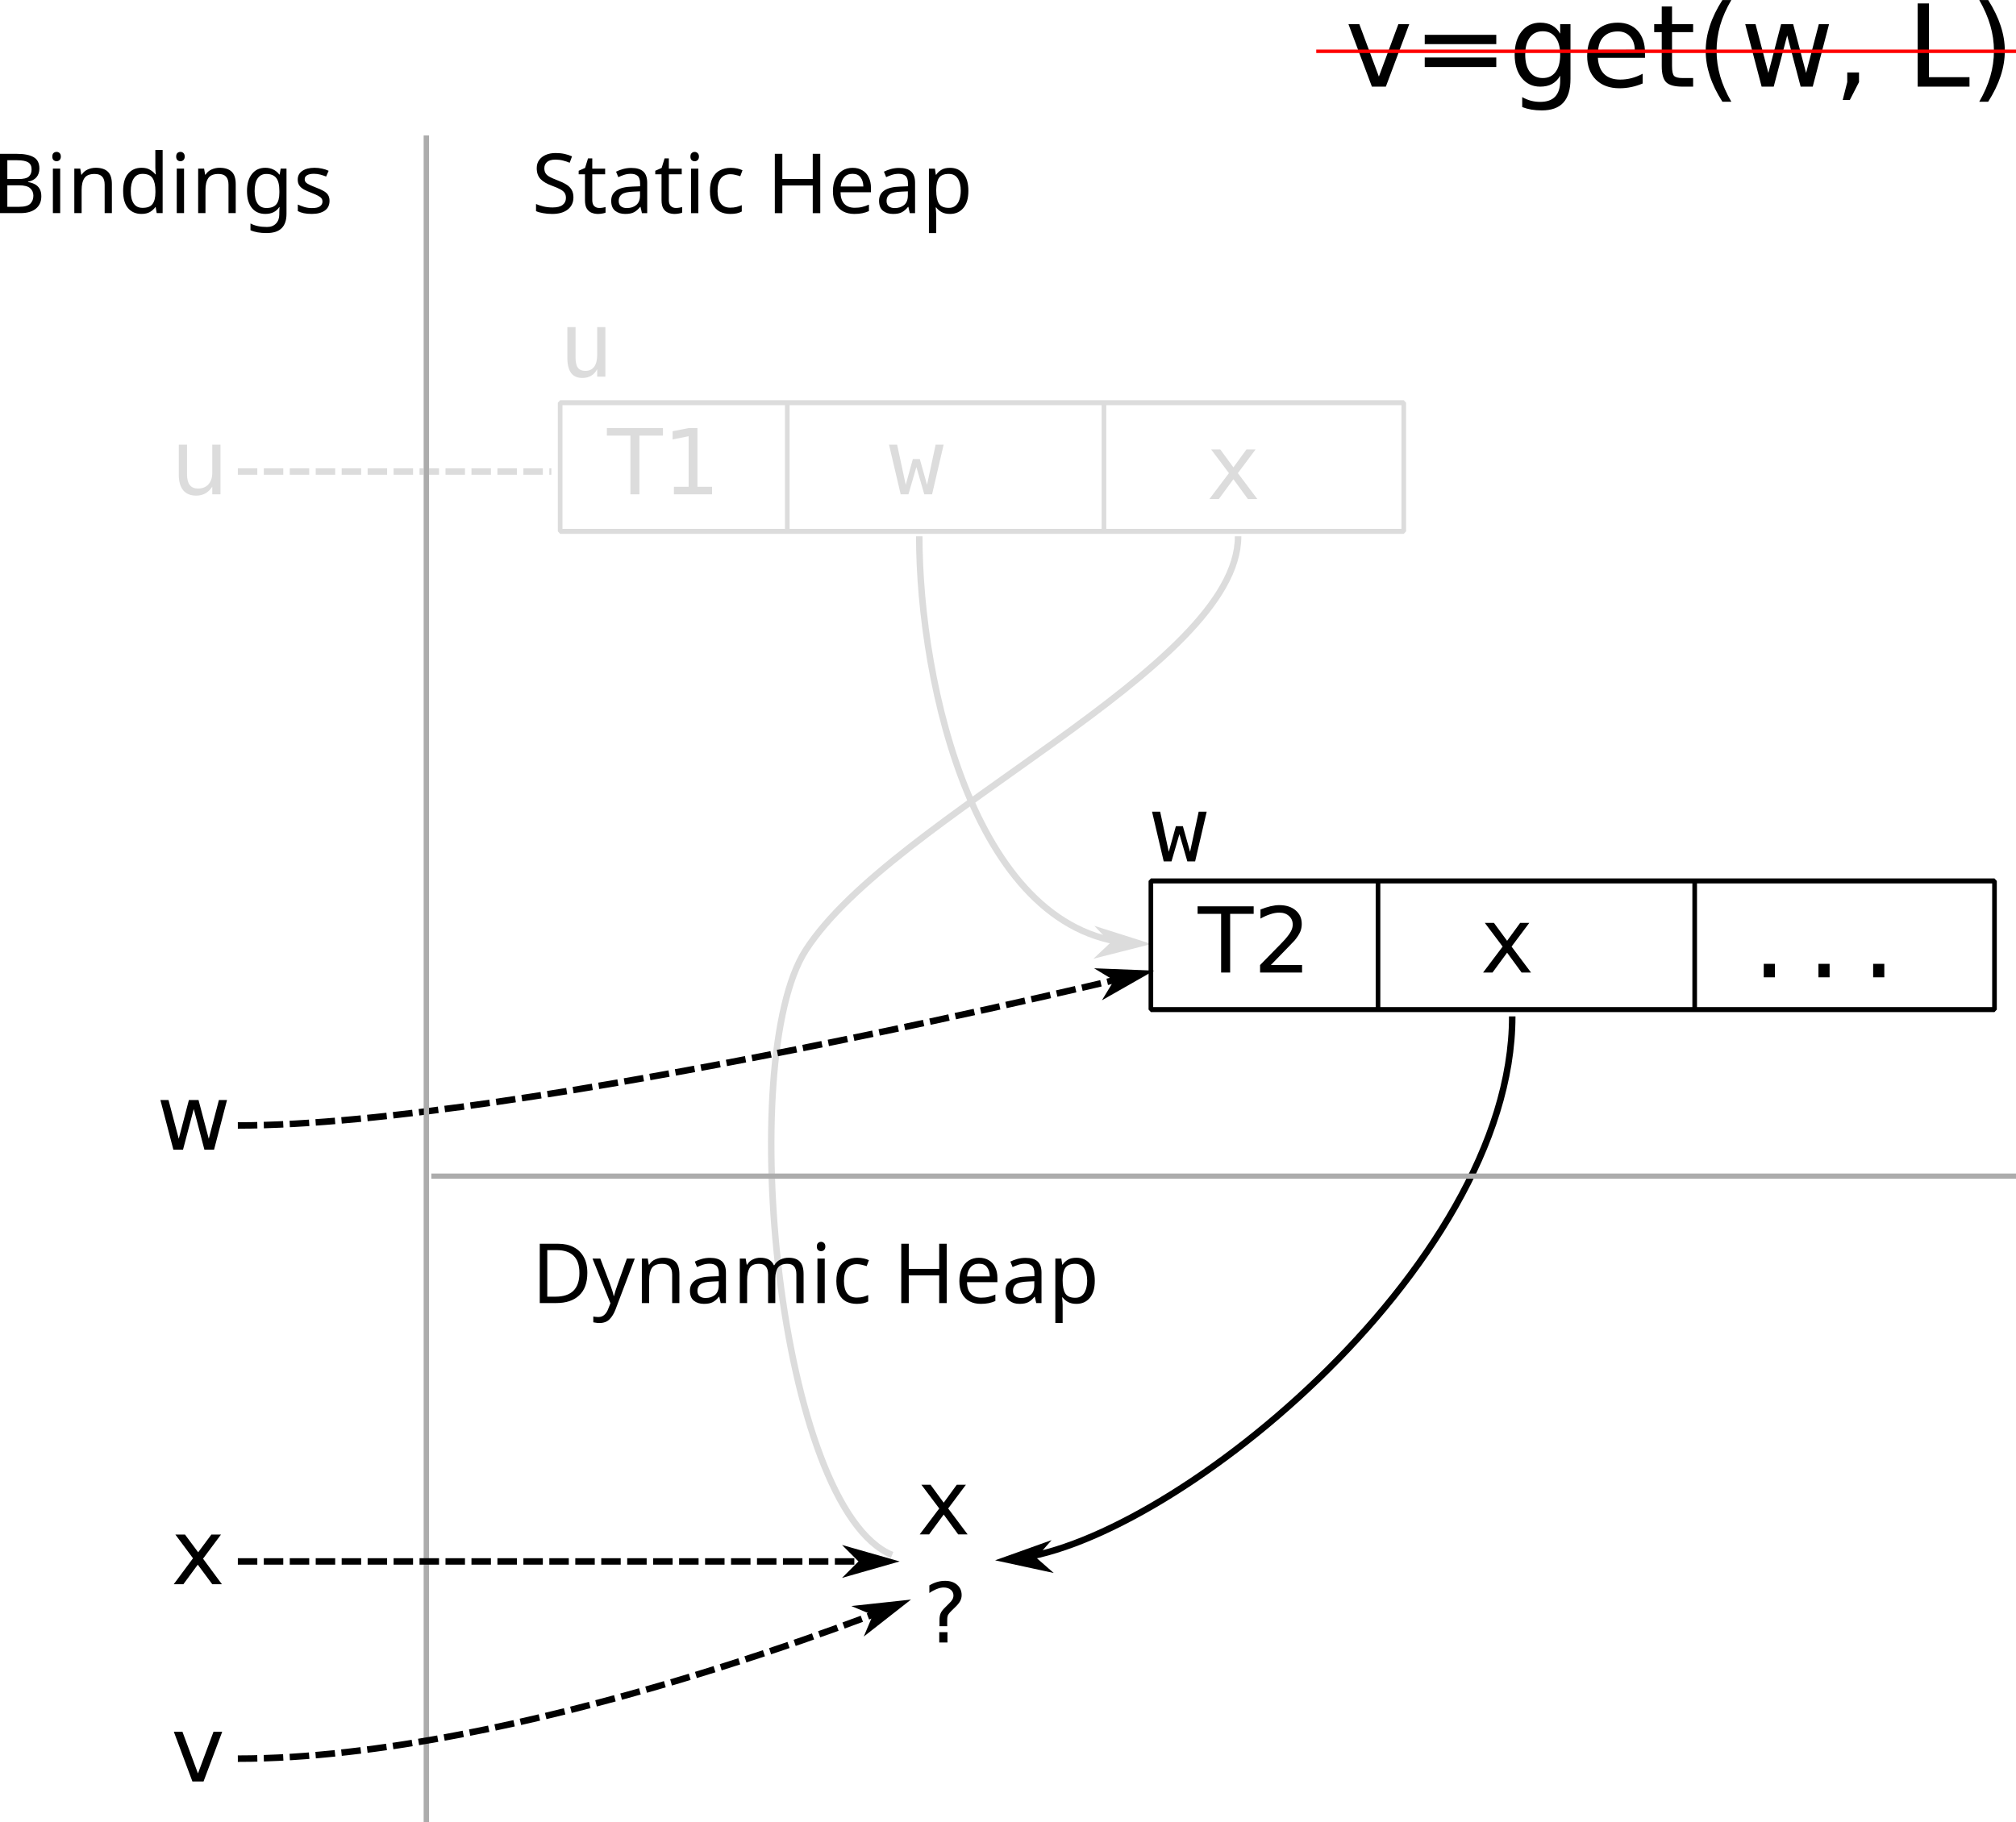
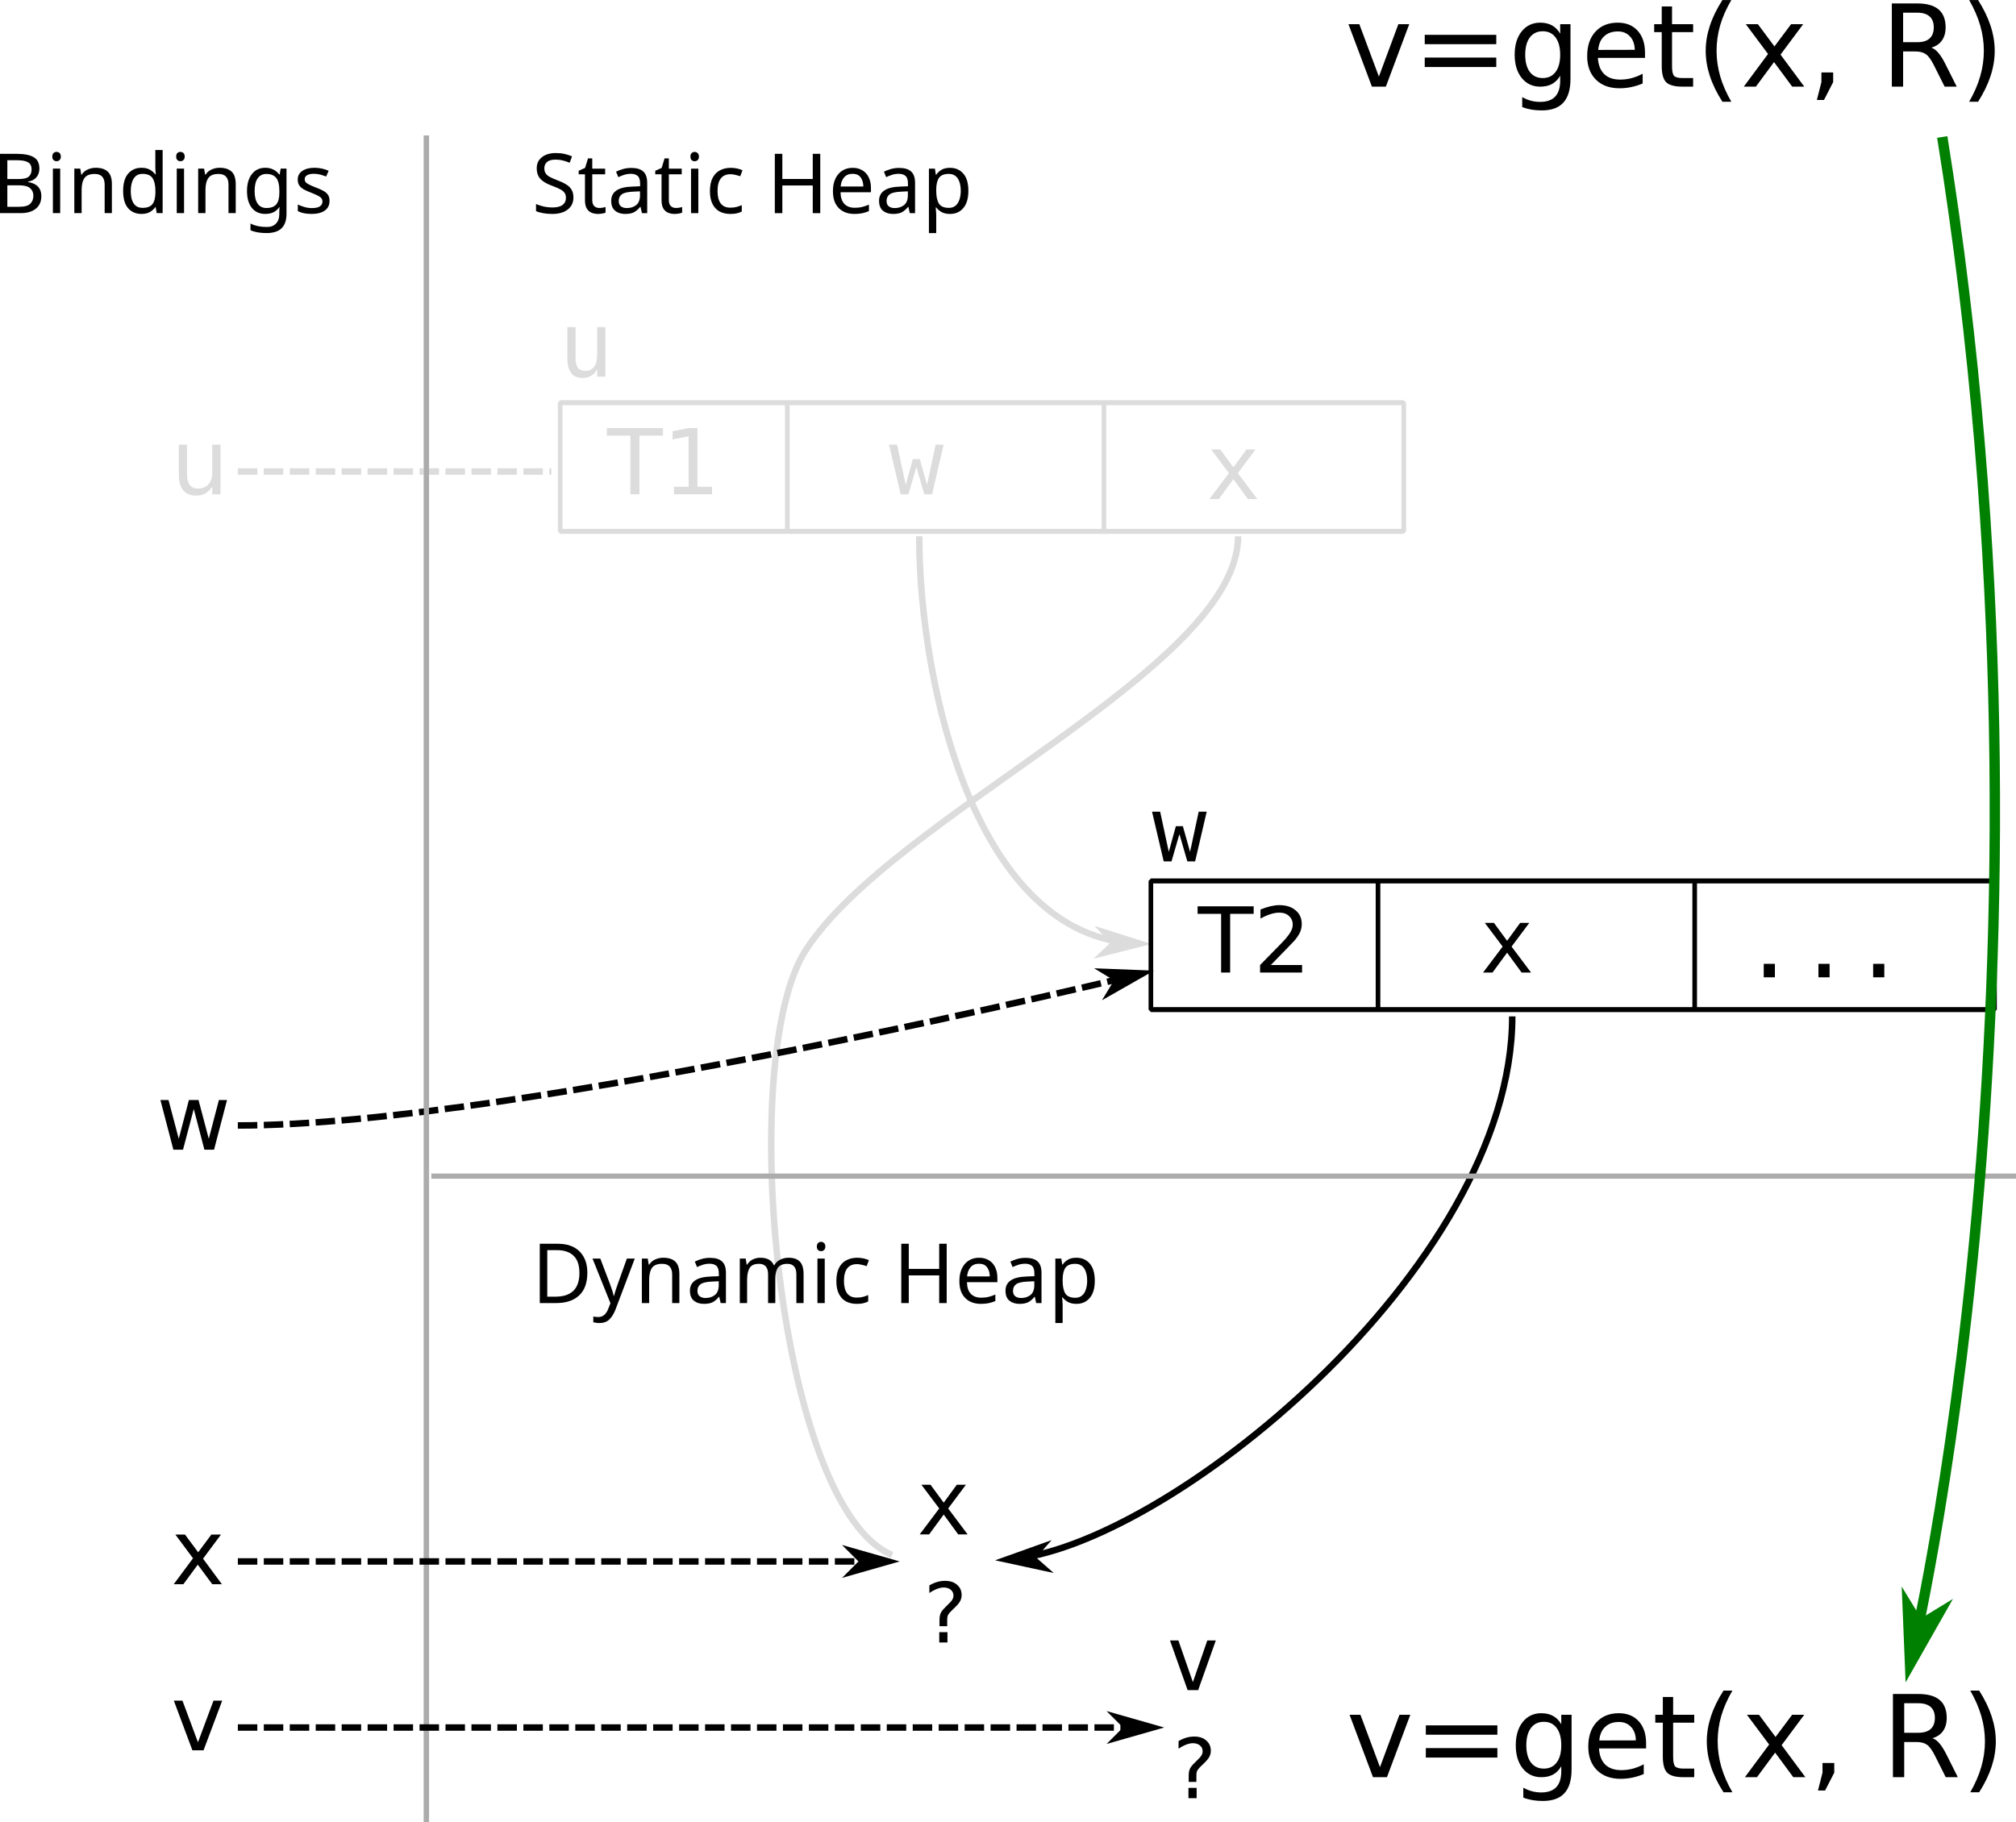
<svg xmlns="http://www.w3.org/2000/svg" id="svg2" version="1.1" width="388.334" height="350.986" xml:space="preserve">
  <defs id="defs6">
    <marker orient="auto" refY="0" refX="0" id="Arrow1Mend" style="overflow:visible">
      <path id="path4114" d="M 0,0 5,-5 -12.5,0 5,5 0,0 z" style="fill-rule:evenodd;stroke:#000000;stroke-width:1pt;marker-start:none" transform="matrix(-0.4,0,0,-0.4,-4,0)" />
    </marker>
    <marker orient="auto" refY="0" refX="0" id="Arrow1Lend" style="overflow:visible">
      <path id="path4108" d="M 0,0 5,-5 -12.5,0 5,5 0,0 z" style="fill-rule:evenodd;stroke:#000000;stroke-width:1pt;marker-start:none" transform="matrix(-0.8,0,0,-0.8,-10,0)" />
    </marker>
    <marker orient="auto" refY="0" refX="0" id="Arrow1Mend-3" style="overflow:visible">
      <path id="path4114-1" d="M 0,0 5,-5 -12.5,0 5,5 0,0 z" style="fill-rule:evenodd;stroke:#000000;stroke-width:1pt;marker-start:none" transform="matrix(-0.4,0,0,-0.4,-4,0)" />
    </marker>
    <marker orient="auto" refY="0" refX="0" id="Arrow1Mend-38" style="overflow:visible">
      <path id="path4114-2" d="M 0,0 5,-5 -12.5,0 5,5 0,0 z" style="fill-rule:evenodd;stroke:#000000;stroke-width:1pt;marker-start:none" transform="matrix(-0.4,0,0,-0.4,-4,0)" />
    </marker>
    <marker orient="auto" refY="0" refX="0" id="Arrow1Mend-5" style="overflow:visible">
      <path id="path4114-8" d="M 0,0 5,-5 -12.5,0 5,5 0,0 z" style="fill-rule:evenodd;stroke:#000000;stroke-width:1pt;marker-start:none" transform="matrix(-0.4,0,0,-0.4,-4,0)" />
    </marker>
    <marker orient="auto" refY="0" refX="0" id="Arrow1Mend-8" style="overflow:visible">
      <path id="path4114-6" d="M 0,0 5,-5 -12.5,0 5,5 0,0 z" style="fill-rule:evenodd;stroke:#000000;stroke-width:1pt;marker-start:none" transform="matrix(-0.4,0,0,-0.4,-4,0)" />
    </marker>
    <marker orient="auto" refY="0" refX="0" id="Arrow1Mend-52" style="overflow:visible">
      <path id="path4114-3" d="M 0,0 5,-5 -12.5,0 5,5 0,0 z" style="fill-rule:evenodd;stroke:#000000;stroke-width:1pt;marker-start:none" transform="matrix(-0.4,0,0,-0.4,-4,0)" />
    </marker>
    <marker orient="auto" refY="0" refX="0" id="Arrow1Mend-4" style="overflow:visible">
      <path id="path4114-7" d="M 0,0 5,-5 -12.5,0 5,5 0,0 z" style="fill-rule:evenodd;stroke:#000000;stroke-width:1pt;marker-start:none" transform="matrix(-0.4,0,0,-0.4,-4,0)" />
    </marker>
    <marker orient="auto" refY="0" refX="0" id="Arrow1Mend-49" style="overflow:visible">
      <path id="path4114-24" d="M 0,0 5,-5 -12.5,0 5,5 0,0 z" style="fill-rule:evenodd;stroke:#000000;stroke-width:1pt;marker-start:none" transform="matrix(-0.4,0,0,-0.4,-4,0)" />
    </marker>
    <marker orient="auto" refY="0" refX="0" id="Arrow1Mend-6" style="overflow:visible">
      <path id="path4114-5" d="M 0,0 5,-5 -12.5,0 5,5 0,0 z" style="fill-rule:evenodd;stroke:#000000;stroke-width:1pt;marker-start:none" transform="matrix(-0.4,0,0,-0.4,-4,0)" />
    </marker>
    <marker orient="auto" refY="0" refX="0" id="Arrow1Mend-61" style="overflow:visible">
      <path id="path4114-79" d="M 0,0 5,-5 -12.5,0 5,5 0,0 z" style="fill-rule:evenodd;stroke:#000000;stroke-width:1pt;marker-start:none" transform="matrix(-0.4,0,0,-0.4,-4,0)" />
    </marker>
    <marker orient="auto" refY="0" refX="0" id="marker5667" style="overflow:visible">
      <path id="path5669" d="M 0,0 5,-5 -12.5,0 5,5 0,0 z" style="fill-rule:evenodd;stroke:#000000;stroke-width:1pt;marker-start:none" transform="matrix(-0.4,0,0,-0.4,-4,0)" />
    </marker>
    <marker orient="auto" refY="0" refX="0" id="marker5671" style="overflow:visible">
      <path id="path5673" d="M 0,0 5,-5 -12.5,0 5,5 0,0 z" style="fill-rule:evenodd;stroke:#000000;stroke-width:1pt;marker-start:none" transform="matrix(-0.4,0,0,-0.4,-4,0)" />
    </marker>
    <marker orient="auto" refY="0" refX="0" id="Arrow1Mend-60" style="overflow:visible">
      <path id="path4114-9" d="M 0,0 5,-5 -12.5,0 5,5 0,0 z" style="fill-rule:evenodd;stroke:#000000;stroke-width:1pt;marker-start:none" transform="matrix(-0.4,0,0,-0.4,-4,0)" />
    </marker>
    <marker orient="auto" refY="0" refX="0" id="Arrow1Mend-64" style="overflow:visible">
      <path id="path4114-70" d="M 0,0 5,-5 -12.5,0 5,5 0,0 z" style="fill-rule:evenodd;stroke:#000000;stroke-width:1pt;marker-start:none" transform="matrix(-0.4,0,0,-0.4,-4,0)" />
    </marker>
    <marker orient="auto" refY="0" refX="0" id="Arrow1Mend-81" style="overflow:visible">
      <path id="path4114-4" d="M 0,0 5,-5 -12.5,0 5,5 0,0 z" style="fill-rule:evenodd;stroke:#000000;stroke-width:1pt;marker-start:none" transform="matrix(-0.4,0,0,-0.4,-4,0)" />
    </marker>
    <marker orient="auto" refY="0" refX="0" id="Arrow1MendM" style="overflow:visible">
      <path id="path21067" d="M 0,0 5,-5 -12.5,0 5,5 0,0 z" style="marker-start:none;stroke:#dcdcdc;stroke-width:1pt;fill:#dcdcdc;fill-rule:evenodd" transform="matrix(-0.4,0,0,-0.4,-4,0)" />
    </marker>
    <marker orient="auto" refY="0" refX="0" id="Arrow1Mendg" style="overflow:visible">
      <path id="path21070" d="M 0,0 5,-5 -12.5,0 5,5 0,0 z" style="marker-start:none;stroke:#dcdcdc;stroke-width:1pt;fill:#dcdcdc;fill-rule:evenodd" transform="matrix(-0.4,0,0,-0.4,-4,0)" />
    </marker>
    <marker orient="auto" refY="0" refX="0" id="Arrow1Mendr" style="overflow:visible">
      <path id="path21321" d="M 0,0 5,-5 -12.5,0 5,5 0,0 z" style="marker-start:none;stroke:#dcdcdc;stroke-width:1pt;fill:#dcdcdc;fill-rule:evenodd" transform="matrix(-0.4,0,0,-0.4,-4,0)" />
+     </marker>
+     <marker orient="auto" refY="0" refX="0" id="Arrow1Mend-84Z" style="overflow:visible">
+       <path id="path10418" d="M 0,0 5,-5 -12.5,0 5,5 0,0 z" style="fill:#008000;fill-rule:evenodd;stroke:#008000;stroke-width:1pt;marker-start:none" transform="matrix(-0.4,0,0,-0.4,-4,0)" />
+     </marker>
+     <marker orient="auto" refY="0" refX="0" id="Arrow1Mend-7" style="overflow:visible">
+       <path id="path4114-46" d="M 0,0 5,-5 -12.5,0 5,5 0,0 z" style="fill-rule:evenodd;stroke:#000000;stroke-width:1pt;marker-start:none" transform="matrix(-0.4,0,0,-0.4,-4,0)" />
+     </marker>
+     <marker orient="auto" refY="0" refX="0" id="Arrow1Mend-51" style="overflow:visible">
+       <path id="path4114-85" d="M 0,0 5,-5 -12.5,0 5,5 0,0 z" style="fill-rule:evenodd;stroke:#000000;stroke-width:1pt;marker-start:none" transform="matrix(-0.4,0,0,-0.4,-4,0)" />
    </marker>
  </defs>
  <g id="g10" transform="matrix(1.25,0,0,-1.25,101.9578,305.7391)" style="display:inline">
    <path id="path62" style="stroke-linejoin:miter;marker-end:url(#Arrow1Mendg);stroke-opacity:1;fill-opacity:1;stroke:#dcdcdc;stroke-linecap:butt;stroke-miterlimit:1;stroke-dasharray:none;stroke-width:1;marker-mid:none;fill:none" d="m 60.093,161.926 c 0,-22.67 8.641,-62.048 33.821,-62.783" />
    <path id="path92" style="stroke-linejoin:miter;enable-background:accumulate;marker-end:url(#Arrow1MendM);stroke-opacity:1;fill-opacity:1;color:#000000;stroke-dashoffset:0;visibility:visible;stroke:#dcdcdc;stroke-linecap:butt;stroke-miterlimit:1;marker:none;stroke-dasharray:none;overflow:visible;stroke-width:1;display:inline;fill:none" d="m 109.226,161.926 c 0,-20.36 -53.175,-42.932 -66.63,-63.798 C 31.673,81.19 38.306,12.186 55.911,4.905" />
    <path id="path98" style="color:#000000;fill:none;stroke:#000000;stroke-width:1;stroke-linecap:butt;stroke-linejoin:miter;stroke-miterlimit:1;stroke-opacity:1;stroke-dasharray:none;stroke-dashoffset:0;marker:none;marker-end:url(#Arrow1Mend);visibility:visible;display:inline;overflow:visible;enable-background:accumulate" d="m 151.471,87.926 c 0,-38.98 -53.822,-82.154 -77.723,-83.713" />
    <g id="g5809">
      <text transform="scale(1,-1)" style="font-size:14px;font-style:normal;font-variant:normal;font-weight:normal;font-stretch:normal;text-align:start;line-height:125%;writing-mode:lr-tb;text-anchor:start;font-family:Andale Mono;-inkscape-font-specification:Andale Mono" id="text26-9" x="95.964" y="-111.82">
        <tspan style="font-size:14px;font-style:normal;font-variant:normal;font-weight:normal;font-stretch:normal;text-align:start;line-height:125%;writing-mode:lr-tb;text-anchor:start;fill:#000000;fill-opacity:1;fill-rule:nonzero;stroke:none;font-family:Andale Mono;-inkscape-font-specification:Andale Mono" id="tspan28-5" x="95.964" y="-111.82">w</tspan>
      </text>
      <g id="g5153-4" transform="translate(91.03113,-73.71575)">
        <g id="g16-2">
          <text id="text18-6" transform="matrix(1,0,0,-1,12,168.4)" style="font-size:14px;font-style:normal;font-variant:normal;font-weight:normal;font-stretch:normal;text-align:start;line-height:125%;writing-mode:lr-tb;text-anchor:start;font-family:Bitstream Vera Sans;-inkscape-font-specification:Bitstream Vera Sans">
            <tspan id="tspan20-8" y="0" x="0" style="font-size:14px;font-style:normal;font-variant:normal;font-weight:normal;font-stretch:normal;text-align:start;line-height:125%;writing-mode:lr-tb;text-anchor:start;fill:#000000;fill-opacity:1;fill-rule:nonzero;stroke:none;font-family:Bitstream Vera Sans;-inkscape-font-specification:Bitstream Vera Sans">T2</tspan>
          </text>
        </g>
        <g id="g24-7">
          <text id="text26-8" transform="matrix(1,0,0,-1,47,168.4)" style="font-size:14px;font-style:normal;font-variant:normal;font-weight:normal;font-stretch:normal;text-align:start;line-height:125%;writing-mode:lr-tb;text-anchor:start;font-family:Andale Mono;-inkscape-font-specification:Andale Mono">
            <tspan id="tspan28-59" style="font-size:14px;font-style:normal;font-variant:normal;font-weight:normal;font-stretch:normal;text-align:start;line-height:125%;writing-mode:lr-tb;text-anchor:start;fill:#000000;fill-opacity:1;fill-rule:nonzero;stroke:none;font-family:Andale Mono;-inkscape-font-specification:Andale Mono" x="0" y="0"> x</tspan>
          </text>
        </g>
        <g id="g5121-8" transform="matrix(1,0,0,1.080744,0.7548638,-13.51353)">
          <path d="m 4,163.038 130,0 0,18.347 -130,0 0,-18.347 z" style="fill:none;stroke:#000000;stroke-width:0.714;stroke-linecap:butt;stroke-linejoin:miter;stroke-miterlimit:1;stroke-opacity:1;stroke-dasharray:none" id="path14-3" />
          <path d="m 39,163.038 0,18.347" style="fill:none;stroke:#000000;stroke-width:0.714;stroke-linecap:butt;stroke-linejoin:miter;stroke-miterlimit:1;stroke-opacity:1;stroke-dasharray:none" id="path22-6" />
          <path d="m 87.8,163.038 0,18.347" style="fill:none;stroke:#000000;stroke-width:0.714;stroke-linecap:butt;stroke-linejoin:miter;stroke-miterlimit:1;stroke-opacity:1;stroke-dasharray:none" id="path30-4" />
        </g>
        <g transform="translate(-42.1464,73.26363)" id="g48-3-7">
          <text id="text50-5-1" transform="matrix(1,0,0,-1,138,94.4)" style="font-size:14px;font-style:normal;font-variant:normal;font-weight:normal;font-stretch:normal;text-indent:0;text-align:start;text-decoration:none;line-height:125%;letter-spacing:normal;word-spacing:normal;text-transform:none;direction:ltr;block-progression:tb;writing-mode:lr-tb;text-anchor:start;baseline-shift:baseline;color:#000000;fill:#000000;fill-opacity:1;fill-rule:nonzero;stroke:none;stroke-width:1;marker:none;visibility:visible;display:inline;overflow:visible;enable-background:accumulate;font-family:Andale Mono;-inkscape-font-specification:Andale Mono">
            <tspan id="tspan52-7-5" style="font-size:14px;font-style:normal;font-variant:normal;font-weight:normal;font-stretch:normal;text-indent:0;text-align:start;text-decoration:none;line-height:125%;letter-spacing:normal;word-spacing:normal;text-transform:none;direction:ltr;block-progression:tb;writing-mode:lr-tb;text-anchor:start;baseline-shift:baseline;color:#000000;fill:#000000;fill-opacity:1;fill-rule:nonzero;stroke:none;stroke-width:1;marker:none;visibility:visible;display:inline;overflow:visible;enable-background:accumulate;font-family:Andale Mono;-inkscape-font-specification:Andale Mono" x="0" y="0">...</tspan>
          </text>
        </g>
      </g>
    </g>
    <text xml:space="preserve" style="font-size:9.6px;font-style:normal;font-variant:normal;font-weight:normal;font-stretch:normal;text-align:start;line-height:125%;letter-spacing:0px;word-spacing:0px;writing-mode:lr-tb;text-anchor:start;fill:#000000;fill-opacity:1;stroke:none;font-family:Sans;-inkscape-font-specification:Sans" x="0.377" y="-211.739" id="text5282" transform="scale(1,-1)">
      <tspan id="tspan5284" x="0.377" y="-211.739" style="font-size:12.8px;font-style:normal;font-variant:normal;font-weight:normal;font-stretch:normal;text-align:start;line-height:125%;writing-mode:lr-tb;text-anchor:start;font-family:Sans;-inkscape-font-specification:Sans">Static Heap</tspan>
    </text>
    <g id="g5827">
      <g id="g5153">
        <g id="g16" style="fill:#dcdcdc;fill-opacity:1">
          <text id="text18" transform="matrix(1,0,0,-1,12,168.4)" style="font-size:14px;font-style:normal;font-variant:normal;font-weight:normal;font-stretch:normal;text-align:start;line-height:125%;writing-mode:lr-tb;text-anchor:start;font-family:Bitstream Vera Sans;-inkscape-font-specification:Bitstream Vera Sans;fill:#dcdcdc;fill-opacity:1">
            <tspan id="tspan20" y="0" x="0 10.277" style="font-size:14px;font-style:normal;font-variant:normal;font-weight:normal;font-stretch:normal;text-align:start;line-height:125%;writing-mode:lr-tb;text-anchor:start;fill:#dcdcdc;fill-opacity:1;fill-rule:nonzero;stroke:none;font-family:Bitstream Vera Sans;-inkscape-font-specification:Bitstream Vera Sans">T1</tspan>
          </text>
        </g>
        <g id="g24" style="fill:#dcdcdc;fill-opacity:1">
          <text id="text26" transform="matrix(1,0,0,-1,47,168.4)" style="font-size:14px;font-style:normal;font-variant:normal;font-weight:normal;font-stretch:normal;text-align:start;line-height:125%;writing-mode:lr-tb;text-anchor:start;font-family:Andale Mono;-inkscape-font-specification:Andale Mono;fill:#dcdcdc;fill-opacity:1">
            <tspan id="tspan28" style="font-size:14px;font-style:normal;font-variant:normal;font-weight:normal;font-stretch:normal;text-align:start;line-height:125%;writing-mode:lr-tb;text-anchor:start;fill:#dcdcdc;fill-opacity:1;fill-rule:nonzero;stroke:none;font-family:Andale Mono;-inkscape-font-specification:Andale Mono" x="0" y="0"> w</tspan>
          </text>
        </g>
        <g id="g5121" transform="matrix(1,0,0,1.080744,0.7548638,-13.51353)" style="stroke:#dcdcdc;stroke-opacity:1">
          <path d="m 4,163.038 130,0 0,18.347 -130,0 0,-18.347 z" style="fill:none;stroke:#dcdcdc;stroke-width:0.714;stroke-linecap:butt;stroke-linejoin:miter;stroke-miterlimit:1;stroke-opacity:1;stroke-dasharray:none" id="path14" />
          <path d="m 39,163.038 0,18.347" style="fill:none;stroke:#dcdcdc;stroke-width:0.714;stroke-linecap:butt;stroke-linejoin:miter;stroke-miterlimit:1;stroke-opacity:1;stroke-dasharray:none" id="path22" />
          <path d="m 87.8,163.038 0,18.347" style="fill:none;stroke:#dcdcdc;stroke-width:0.714;stroke-linecap:butt;stroke-linejoin:miter;stroke-miterlimit:1;stroke-opacity:1;stroke-dasharray:none" id="path30" />
        </g>
        <g transform="translate(-42.1464,73.26363)" id="g48-3" style="fill:#dcdcdc;fill-opacity:1">
          <text id="text50-5" transform="matrix(1,0,0,-1,138,94.4)" style="font-size:14px;font-style:normal;font-variant:normal;font-weight:normal;font-stretch:normal;text-indent:0;text-align:start;text-decoration:none;line-height:125%;letter-spacing:normal;word-spacing:normal;text-transform:none;direction:ltr;block-progression:tb;writing-mode:lr-tb;text-anchor:start;baseline-shift:baseline;color:#000000;fill:#dcdcdc;fill-opacity:1;fill-rule:nonzero;stroke:none;stroke-width:1;marker:none;visibility:visible;display:inline;overflow:visible;enable-background:accumulate;font-family:Andale Mono;-inkscape-font-specification:Andale Mono">
            <tspan id="tspan52-7" style="font-size:14px;font-style:normal;font-variant:normal;font-weight:normal;font-stretch:normal;text-indent:0;text-align:start;text-decoration:none;line-height:125%;letter-spacing:normal;word-spacing:normal;text-transform:none;direction:ltr;block-progression:tb;writing-mode:lr-tb;text-anchor:start;baseline-shift:baseline;color:#000000;fill:#dcdcdc;fill-opacity:1;fill-rule:nonzero;stroke:none;stroke-width:1;marker:none;visibility:visible;display:inline;overflow:visible;enable-background:accumulate;font-family:Andale Mono;-inkscape-font-specification:Andale Mono" x="0" y="0"> x</tspan>
          </text>
        </g>
      </g>
      <text transform="scale(1,-1)" style="font-size:14px;font-style:normal;font-variant:normal;font-weight:normal;font-stretch:normal;text-align:start;line-height:125%;writing-mode:lr-tb;text-anchor:start;font-family:Andale Mono;-inkscape-font-specification:Andale Mono;fill:#dcdcdc;fill-opacity:1" id="text26-9-3" x="4.536" y="-186.535">
        <tspan style="font-size:14px;font-style:normal;font-variant:normal;font-weight:normal;font-stretch:normal;text-align:start;line-height:125%;writing-mode:lr-tb;text-anchor:start;fill:#dcdcdc;fill-opacity:1;fill-rule:nonzero;stroke:none;font-family:Andale Mono;-inkscape-font-specification:Andale Mono" id="tspan28-5-9" x="4.536" y="-186.535">u</tspan>
      </text>
    </g>
    <text xml:space="preserve" style="font-size:12px;font-style:normal;font-variant:normal;font-weight:normal;font-stretch:normal;text-align:start;line-height:125%;letter-spacing:0px;word-spacing:0px;writing-mode:lr-tb;text-anchor:start;fill:#000000;fill-opacity:1;stroke:none;font-family:Bitstream Vera Sans;-inkscape-font-specification:Bitstream Vera Sans" x="157.106" y="102.378" id="text5341" transform="matrix(0.8,0,0,-0.8,0,194)">
      <tspan id="tspan5343" x="157.106" y="102.378"> </tspan>
    </text>
    <g id="g5791" transform="translate(0,-25.6)">
      <text transform="scale(1,-1)" style="font-size:14px;font-style:normal;font-variant:normal;font-weight:normal;font-stretch:normal;text-align:start;line-height:125%;writing-mode:lr-tb;text-anchor:start;font-family:Andale Mono;-inkscape-font-specification:Andale Mono" id="text26-9-4" x="59.641" y="-33.675">
        <tspan style="font-size:14px;font-style:normal;font-variant:normal;font-weight:normal;font-stretch:normal;text-align:start;line-height:125%;writing-mode:lr-tb;text-anchor:start;fill:#000000;fill-opacity:1;fill-rule:nonzero;stroke:none;font-family:Andale Mono;-inkscape-font-specification:Andale Mono" id="tspan28-5-2" x="59.641" y="-33.675">x</tspan>
      </text>
      <text xml:space="preserve" style="font-size:16px;font-style:normal;font-variant:normal;font-weight:normal;font-stretch:normal;text-align:start;line-height:125%;letter-spacing:0px;word-spacing:0px;writing-mode:lr-tb;text-anchor:start;fill:#000000;fill-opacity:1;stroke:none;font-family:Bitstream Vera Sans;-inkscape-font-specification:Bitstream Vera Sans" x="177.865" y="284.464" id="text8165" transform="matrix(0.8,0,0,-0.8,-81.56626,244.5913)">
        <tspan id="tspan8167" x="177.865" y="284.464">?</tspan>
      </text>
    </g>
    <flowRoot xml:space="preserve" id="flowRoot5398" style="font-size:12px;font-style:normal;font-variant:normal;font-weight:normal;font-stretch:normal;text-align:start;line-height:125%;letter-spacing:0px;word-spacing:0px;writing-mode:lr-tb;text-anchor:start;fill:#000000;fill-opacity:1;stroke:none;font-family:Bitstream Vera Sans;-inkscape-font-specification:Bitstream Vera Sans" transform="matrix(0.8,0,0,-0.8,0,194)">
      <flowRegion id="flowRegion5400">
        <rect id="rect5402" width="116.532" height="107.568" x="-157.578" y="-52.84" />
      </flowRegion>
      <flowPara id="flowPara5404" />
    </flowRoot>
    <path style="fill:none;stroke:#acacac;stroke-width:0.8px;stroke-linecap:butt;stroke-linejoin:miter;stroke-opacity:1;display:inline" d="m 229.479,63.302 -244.576,0" id="path5054-4-0" />
    <text xml:space="preserve" style="font-size:9.6px;font-style:normal;font-variant:normal;font-weight:normal;font-stretch:normal;text-align:start;line-height:125%;letter-spacing:0px;word-spacing:0px;writing-mode:lr-tb;text-anchor:start;fill:#000000;fill-opacity:1;stroke:none;display:inline;font-family:Sans;-inkscape-font-specification:Sans" x="0.377" y="-43.739" id="text5282-34" transform="scale(1,-1)">
      <tspan id="tspan5284-7" x="0.377" y="-43.739" style="font-size:12.8px;font-style:normal;font-variant:normal;font-weight:normal;font-stretch:normal;text-align:start;line-height:125%;writing-mode:lr-tb;text-anchor:start;font-family:Sans;-inkscape-font-specification:Sans">Dynamic Heap</tspan>
    </text>
  </g>
  <g id="layer1" style="display:inline" transform="translate(-22,25.60093)">
    <path style="fill:none;stroke:#acacac;stroke-width:1px;stroke-linecap:butt;stroke-linejoin:miter;stroke-opacity:1" d="m 104.143,0.5 0,325.535" id="path5054" />
    <text xml:space="preserve" style="font-size:16px;font-style:normal;font-variant:normal;font-weight:normal;font-stretch:normal;text-align:start;line-height:125%;letter-spacing:0px;word-spacing:0px;writing-mode:lr-tb;text-anchor:start;fill:#000000;fill-opacity:1;stroke:none;font-family:Sans;-inkscape-font-specification:Sans" x="20.43" y="15.464" id="text5282-3">
      <tspan id="tspan5316" x="20.43" y="15.464">Bindings</tspan>
    </text>
    <g transform="matrix(1.25,0,0,-1.25,123.9578,280.1381)" id="g5433">
      <text transform="scale(1,-1)" id="text18-9" style="font-size:14px;font-style:normal;font-variant:normal;font-weight:normal;font-stretch:normal;text-align:start;line-height:125%;writing-mode:lr-tb;text-anchor:start;font-family:Bitstream Vera Sans;-inkscape-font-specification:Bitstream Vera Sans;fill:#dcdcdc;fill-opacity:1" x="-55.2" y="-168.4">
        <tspan y="-168.4" id="tspan20-4" x="-55.2" style="font-size:14px;font-style:normal;font-variant:normal;font-weight:normal;font-stretch:normal;text-align:start;line-height:125%;writing-mode:lr-tb;text-anchor:start;fill:#dcdcdc;fill-opacity:1;fill-rule:nonzero;stroke:none;font-family:Bitstream Vera Sans;-inkscape-font-specification:Bitstream Vera Sans">u</tspan>
      </text>
      <path id="path5406" d="m -44.914,171.912 c 43.405,0 48.311,0 48.311,0" style="stroke-linejoin:miter;enable-background:accumulate;marker-end:url(#Arrow1Mendr);stroke-opacity:1;fill-opacity:1;color:#000000;stroke-dashoffset:0;visibility:visible;stroke:#dcdcdc;stroke-linecap:butt;stroke-miterlimit:1;marker:none;stroke-dasharray:3, 1;overflow:visible;stroke-width:1;display:inline;fill:none" />
    </g>
    <g transform="matrix(1.25,0,0,-1.25,123.9578,280.1381)" id="g5650">
      <text transform="scale(1,-1)" y="-67.377" x="-57.443" style="font-size:14px;font-style:normal;font-variant:normal;font-weight:normal;font-stretch:normal;text-align:start;line-height:125%;writing-mode:lr-tb;text-anchor:start;font-family:Bitstream Vera Sans;-inkscape-font-specification:Bitstream Vera Sans;fill:#000000;fill-opacity:1" id="text18-9-4-6">
        <tspan style="font-size:14px;font-style:normal;font-variant:normal;font-weight:normal;font-stretch:normal;text-align:start;line-height:125%;writing-mode:lr-tb;text-anchor:start;fill:#000000;fill-opacity:1;fill-rule:nonzero;stroke:none;font-family:Bitstream Vera Sans;-inkscape-font-specification:Bitstream Vera Sans" x="-57.443" id="tspan20-4-3-2" y="-67.377">w</tspan>
      </text>
      <path style="color:#000000;fill:none;stroke:#000000;stroke-width:1;stroke-linecap:butt;stroke-linejoin:miter;stroke-miterlimit:1;stroke-opacity:1;stroke-dasharray:3, 1;stroke-dashoffset:0;marker:none;marker-end:url(#Arrow1Mend);visibility:visible;display:inline;overflow:visible;enable-background:accumulate" d="m -44.914,71.112 c 43.405,0 139.272,23.401 139.272,23.401" id="path5406-0-1" />
    </g>
    <path style="fill:none;stroke:#acacac;stroke-width:1px;stroke-linecap:butt;stroke-linejoin:miter;stroke-opacity:1;display:inline" d="m 104.143,0.5 0,325.535" id="path5054-4" />
    <g style="display:inline" transform="matrix(1.25,0,0,-1.25,123.9578,490.1381)" id="g5433-8-0">
      <text transform="scale(1,-1)" id="text18-9-7-0" style="font-size:14px;font-style:normal;font-variant:normal;font-weight:normal;font-stretch:normal;text-align:start;line-height:125%;writing-mode:lr-tb;text-anchor:start;font-family:Bitstream Vera Sans;-inkscape-font-specification:Bitstream Vera Sans" x="-55.2" y="-168.4">
        <tspan y="-168.4" id="tspan20-4-0-8" x="-55.2" style="font-size:14px;font-style:normal;font-variant:normal;font-weight:normal;font-stretch:normal;text-align:start;line-height:125%;writing-mode:lr-tb;text-anchor:start;fill:#000000;fill-opacity:1;fill-rule:nonzero;stroke:none;font-family:Bitstream Vera Sans;-inkscape-font-specification:Bitstream Vera Sans">x</tspan>
      </text>
      <path id="path5406-1-5" d="m -44.914,171.912 c 43.405,0 100.019,0 100.019,0" style="color:#000000;fill:none;stroke:#000000;stroke-width:1;stroke-linecap:butt;stroke-linejoin:miter;stroke-miterlimit:1;stroke-opacity:1;stroke-dasharray:3, 1;stroke-dashoffset:0;marker:none;marker-end:url(#Arrow1Mend);visibility:visible;display:inline;overflow:visible;enable-background:accumulate" />
    </g>
  </g>
-   <g id="layer2" style="display:inline" transform="translate(-22,25.60093)">
+   <g id="layer2" style="display:none" transform="translate(-22,25.60093)">
    <text xml:space="preserve" style="font-size:22px;font-style:normal;font-variant:normal;font-weight:normal;font-stretch:normal;text-align:start;line-height:125%;letter-spacing:0px;word-spacing:0px;writing-mode:lr-tb;text-anchor:start;fill:#000000;fill-opacity:1;stroke:none;display:inline;font-family:Bitstream Vera Sans;-inkscape-font-specification:Bitstream Vera Sans" x="281.094" y="-8.908" id="text5756">
      <tspan id="tspan5758" x="281.094" y="-8.908">v=get(w, L)</tspan>
    </text>
  </g>
-   <g id="layer3" style="display:inline" transform="translate(-22,25.60093)">
+   <g id="layer3" style="display:none" transform="translate(-22,25.60093)">
    <g style="display:inline" transform="matrix(1.25,0,0,-1.25,123.9578,528.1381)" id="g5433-8">
      <text transform="scale(1,-1)" id="text18-9-7" style="font-size:14px;font-style:normal;font-variant:normal;font-weight:normal;font-stretch:normal;text-align:start;line-height:125%;writing-mode:lr-tb;text-anchor:start;font-family:Bitstream Vera Sans;-inkscape-font-specification:Bitstream Vera Sans" x="-55.2" y="-168.4">
        <tspan y="-168.4" id="tspan20-4-0" x="-55.2" style="font-size:14px;font-style:normal;font-variant:normal;font-weight:normal;font-stretch:normal;text-align:start;line-height:125%;writing-mode:lr-tb;text-anchor:start;fill:#000000;fill-opacity:1;fill-rule:nonzero;stroke:none;font-family:Bitstream Vera Sans;-inkscape-font-specification:Bitstream Vera Sans">v</tspan>
      </text>
      <path id="path5406-1" d="m -44.914,171.912 c 43.405,0 101.907,23.778 101.907,23.778" style="color:#000000;fill:none;stroke:#000000;stroke-width:1;stroke-linecap:butt;stroke-linejoin:miter;stroke-miterlimit:1;stroke-opacity:1;stroke-dasharray:3, 1;stroke-dashoffset:0;marker:none;marker-end:url(#Arrow1Mend);visibility:visible;display:inline;overflow:visible;enable-background:accumulate" />
    </g>
    <path style="fill:none;stroke:#ff0000;stroke-width:0.666px;stroke-linecap:butt;stroke-linejoin:miter;stroke-opacity:1;display:inline" d="m 411.033,-15.719 -135.489,0" id="path5054-4-0-0" />
  </g>
+   <g id="layer4">
+     <text xml:space="preserve" style="font-size:22px;font-style:normal;font-variant:normal;font-weight:normal;font-stretch:normal;text-align:start;line-height:125%;letter-spacing:0px;word-spacing:0px;writing-mode:lr-tb;text-anchor:start;fill:#000000;fill-opacity:1;stroke:none;display:inline;font-family:Bitstream Vera Sans;-inkscape-font-specification:Bitstream Vera Sans" x="259.094" y="16.693" id="text5756-7">
+       <tspan id="tspan5758-1" x="259.094" y="16.693">v=get(x, R)</tspan>
+     </text>
+   </g>
+   <g id="layer5" style="display:inline">
+     <path style="fill:none;stroke:#008000;stroke-width:2;stroke-linecap:butt;stroke-linejoin:miter;stroke-miterlimit:4;stroke-opacity:1;stroke-dasharray:none;marker-start:none;marker-end:url(#Arrow1Mend-84Z);display:inline" d="M 374.129,26.395 C 400.078,187.747 367.996,320.32 367.996,320.32" id="path9728" />
+     <g style="display:inline" id="g5791-2" transform="matrix(1.25,0,0,-1.25,149.9578,367.7391)">
+       <text transform="scale(1,-1)" style="font-size:14px;font-style:normal;font-variant:normal;font-weight:normal;font-stretch:normal;text-align:start;line-height:125%;writing-mode:lr-tb;text-anchor:start;font-family:Andale Mono;-inkscape-font-specification:Andale Mono" id="text26-9-4-9" x="59.641" y="-33.675">
+         <tspan style="font-size:14px;font-style:normal;font-variant:normal;font-weight:normal;font-stretch:normal;text-align:start;line-height:125%;writing-mode:lr-tb;text-anchor:start;fill:#000000;fill-opacity:1;fill-rule:nonzero;stroke:none;font-family:Andale Mono;-inkscape-font-specification:Andale Mono" id="tspan28-5-2-9" x="59.641" y="-33.675">v</tspan>
+       </text>
+       <text xml:space="preserve" style="font-size:16px;font-style:normal;font-variant:normal;font-weight:normal;font-stretch:normal;text-align:start;line-height:125%;letter-spacing:0px;word-spacing:0px;writing-mode:lr-tb;text-anchor:start;fill:#000000;fill-opacity:1;stroke:none;font-family:Bitstream Vera Sans;-inkscape-font-specification:Bitstream Vera Sans" x="177.865" y="284.464" id="text8165-6" transform="matrix(0.8,0,0,-0.8,-81.56626,244.5913)">
+         <tspan id="tspan8167-7" x="177.865" y="284.464">?</tspan>
+       </text>
+     </g>
+     <g style="display:inline" transform="matrix(1.25,0,0,-1.25,101.9578,547.7391)" id="g5433-8-0-8">
+       <text transform="scale(1,-1)" id="text18-9-7-0-7" style="font-size:14px;font-style:normal;font-variant:normal;font-weight:normal;font-stretch:normal;text-align:start;line-height:125%;writing-mode:lr-tb;text-anchor:start;font-family:Bitstream Vera Sans;-inkscape-font-specification:Bitstream Vera Sans" x="-55.2" y="-168.4">
+         <tspan y="-168.4" id="tspan20-4-0-8-5" x="-55.2" style="font-size:14px;font-style:normal;font-variant:normal;font-weight:normal;font-stretch:normal;text-align:start;line-height:125%;writing-mode:lr-tb;text-anchor:start;fill:#000000;fill-opacity:1;fill-rule:nonzero;stroke:none;font-family:Bitstream Vera Sans;-inkscape-font-specification:Bitstream Vera Sans">v</tspan>
+       </text>
+       <path id="path5406-1-5-2" d="m -44.914,171.912 c 43.405,0 140.782,0 140.782,0" style="color:#000000;fill:none;stroke:#000000;stroke-width:1;stroke-linecap:butt;stroke-linejoin:miter;stroke-miterlimit:1;stroke-opacity:1;stroke-dasharray:3, 1;stroke-dashoffset:0;marker:none;marker-end:url(#Arrow1Mend);visibility:visible;display:inline;overflow:visible;enable-background:accumulate" />
+     </g>
+     <text xml:space="preserve" style="font-size:22px;font-style:normal;font-variant:normal;font-weight:normal;font-stretch:normal;text-align:start;line-height:125%;letter-spacing:0px;word-spacing:0px;writing-mode:lr-tb;text-anchor:start;fill:#000000;fill-opacity:1;stroke:none;display:inline;font-family:Bitstream Vera Sans;-inkscape-font-specification:Bitstream Vera Sans" x="259.305" y="342.419" id="text5756-7-7">
+       <tspan id="tspan5758-1-3" x="259.305" y="342.419">v=get(x, R)</tspan>
+     </text>
+   </g>
</svg>
